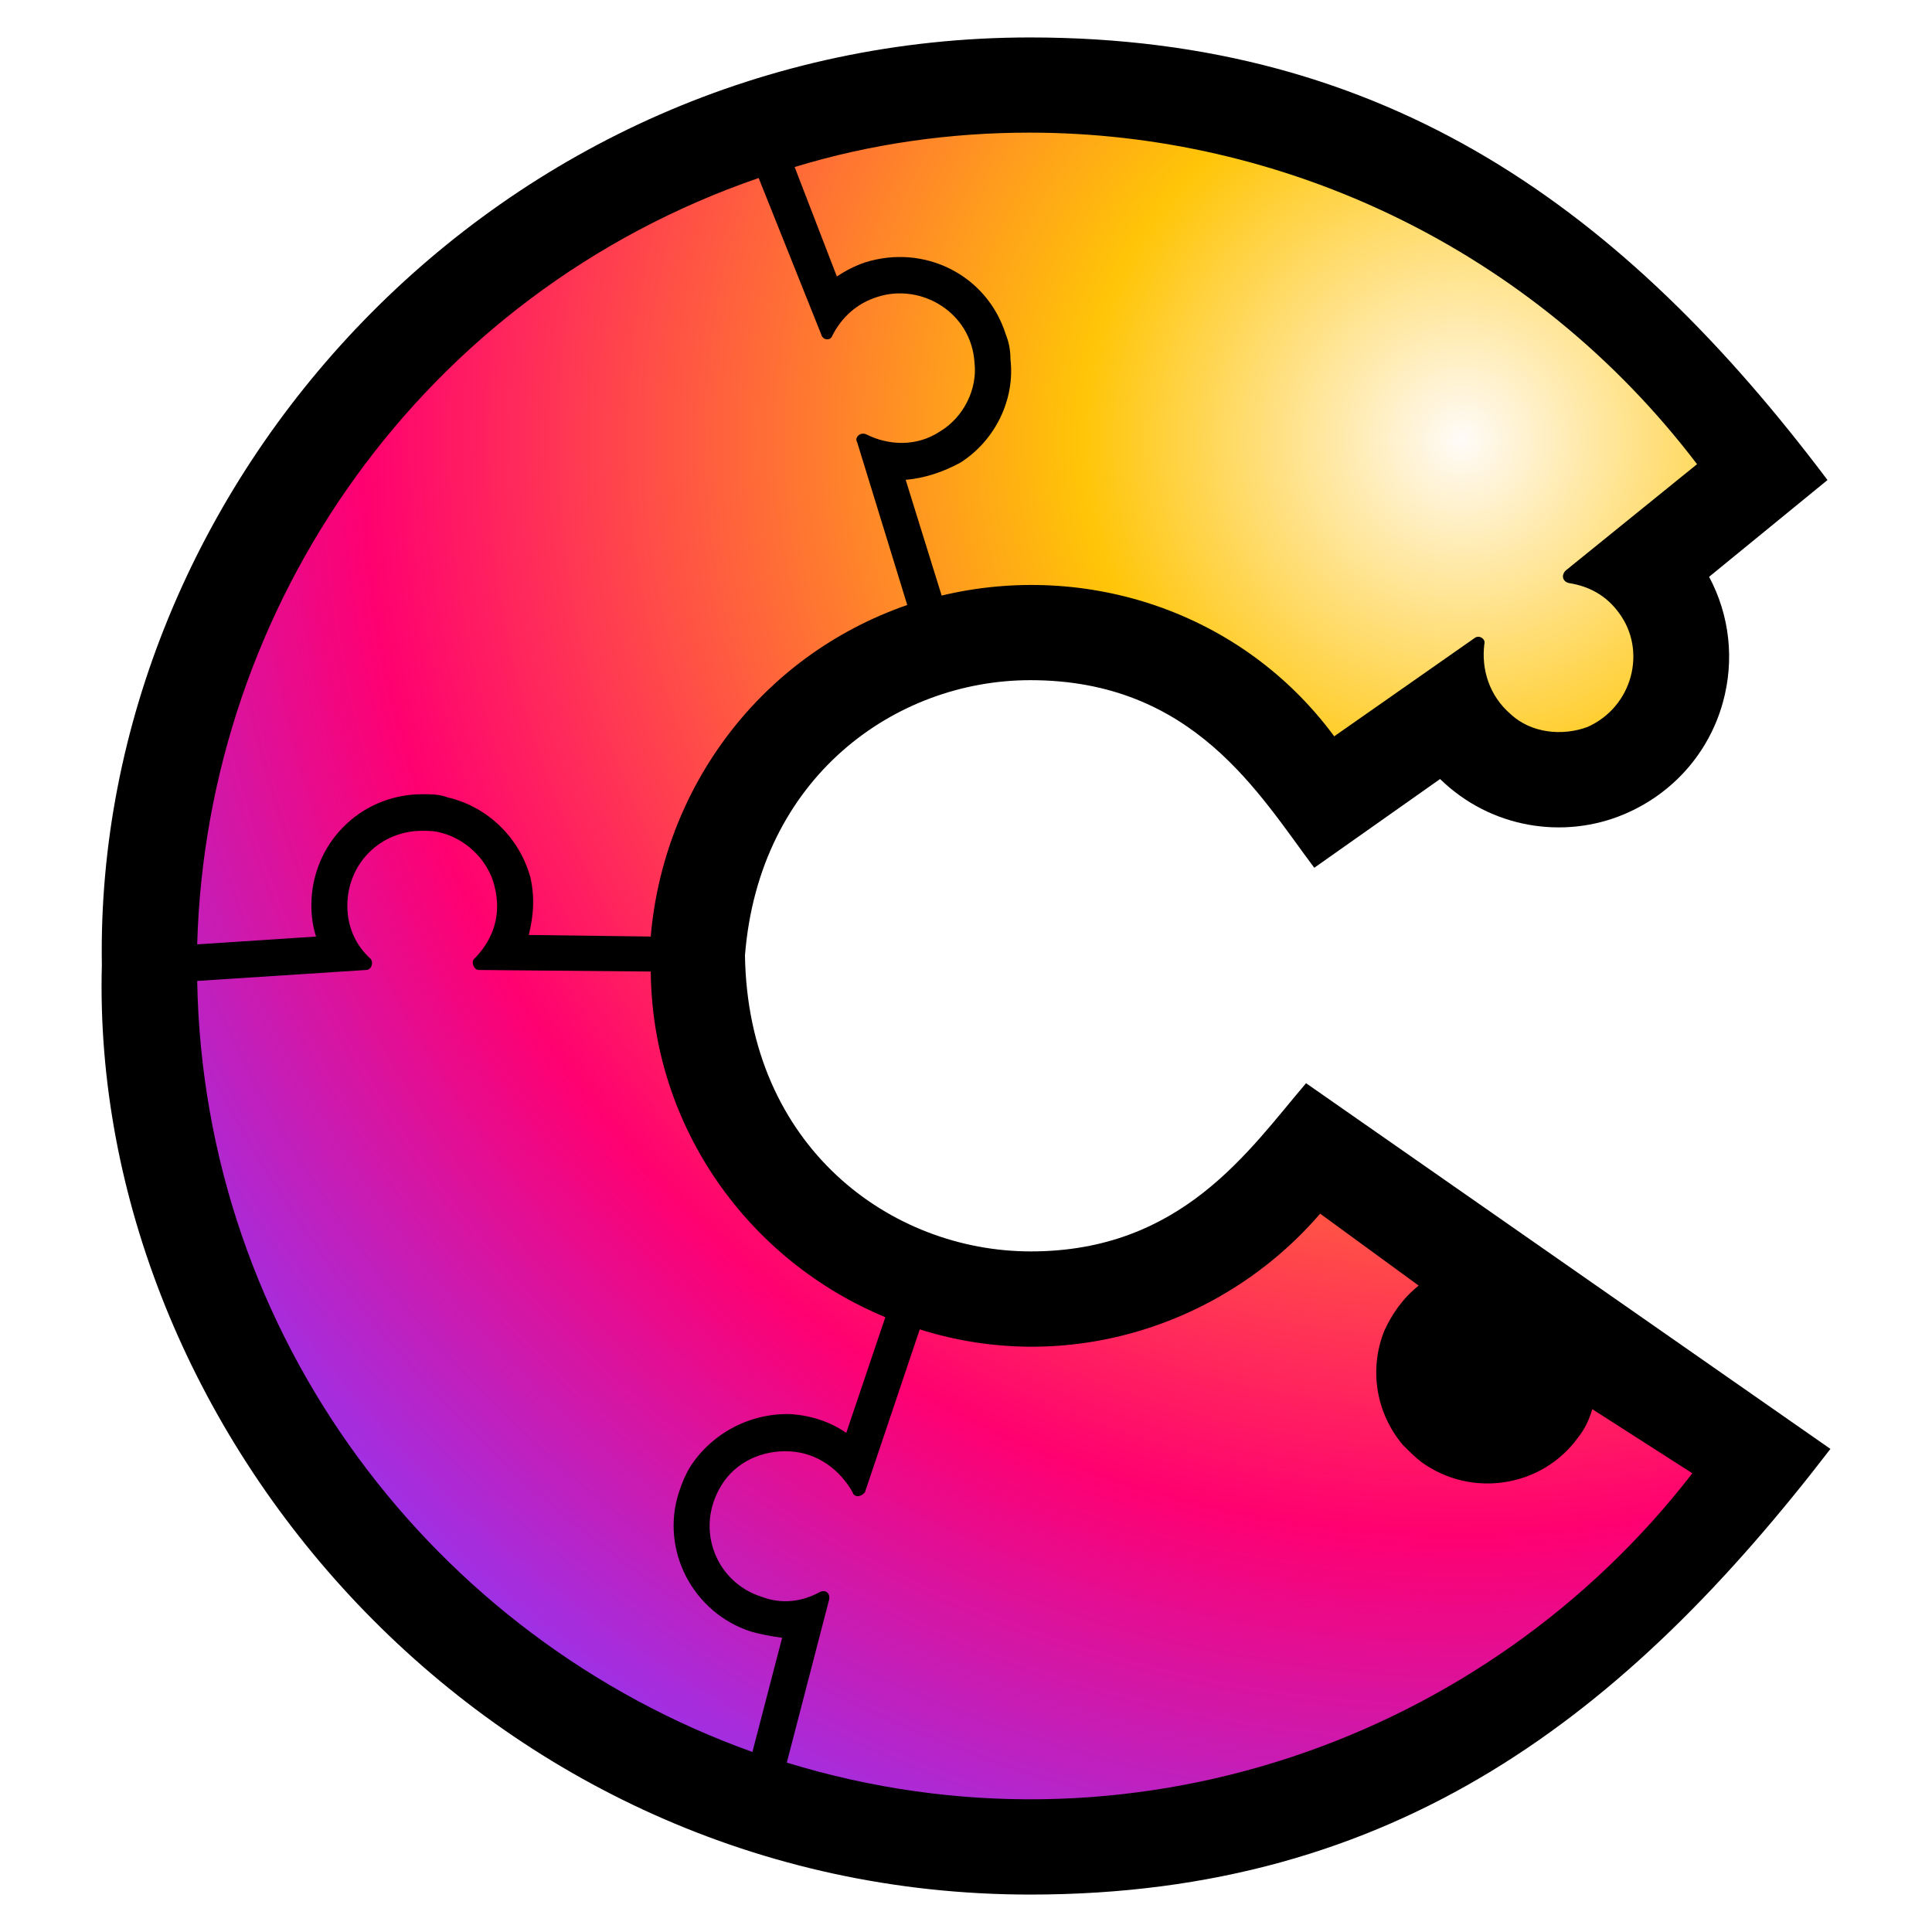
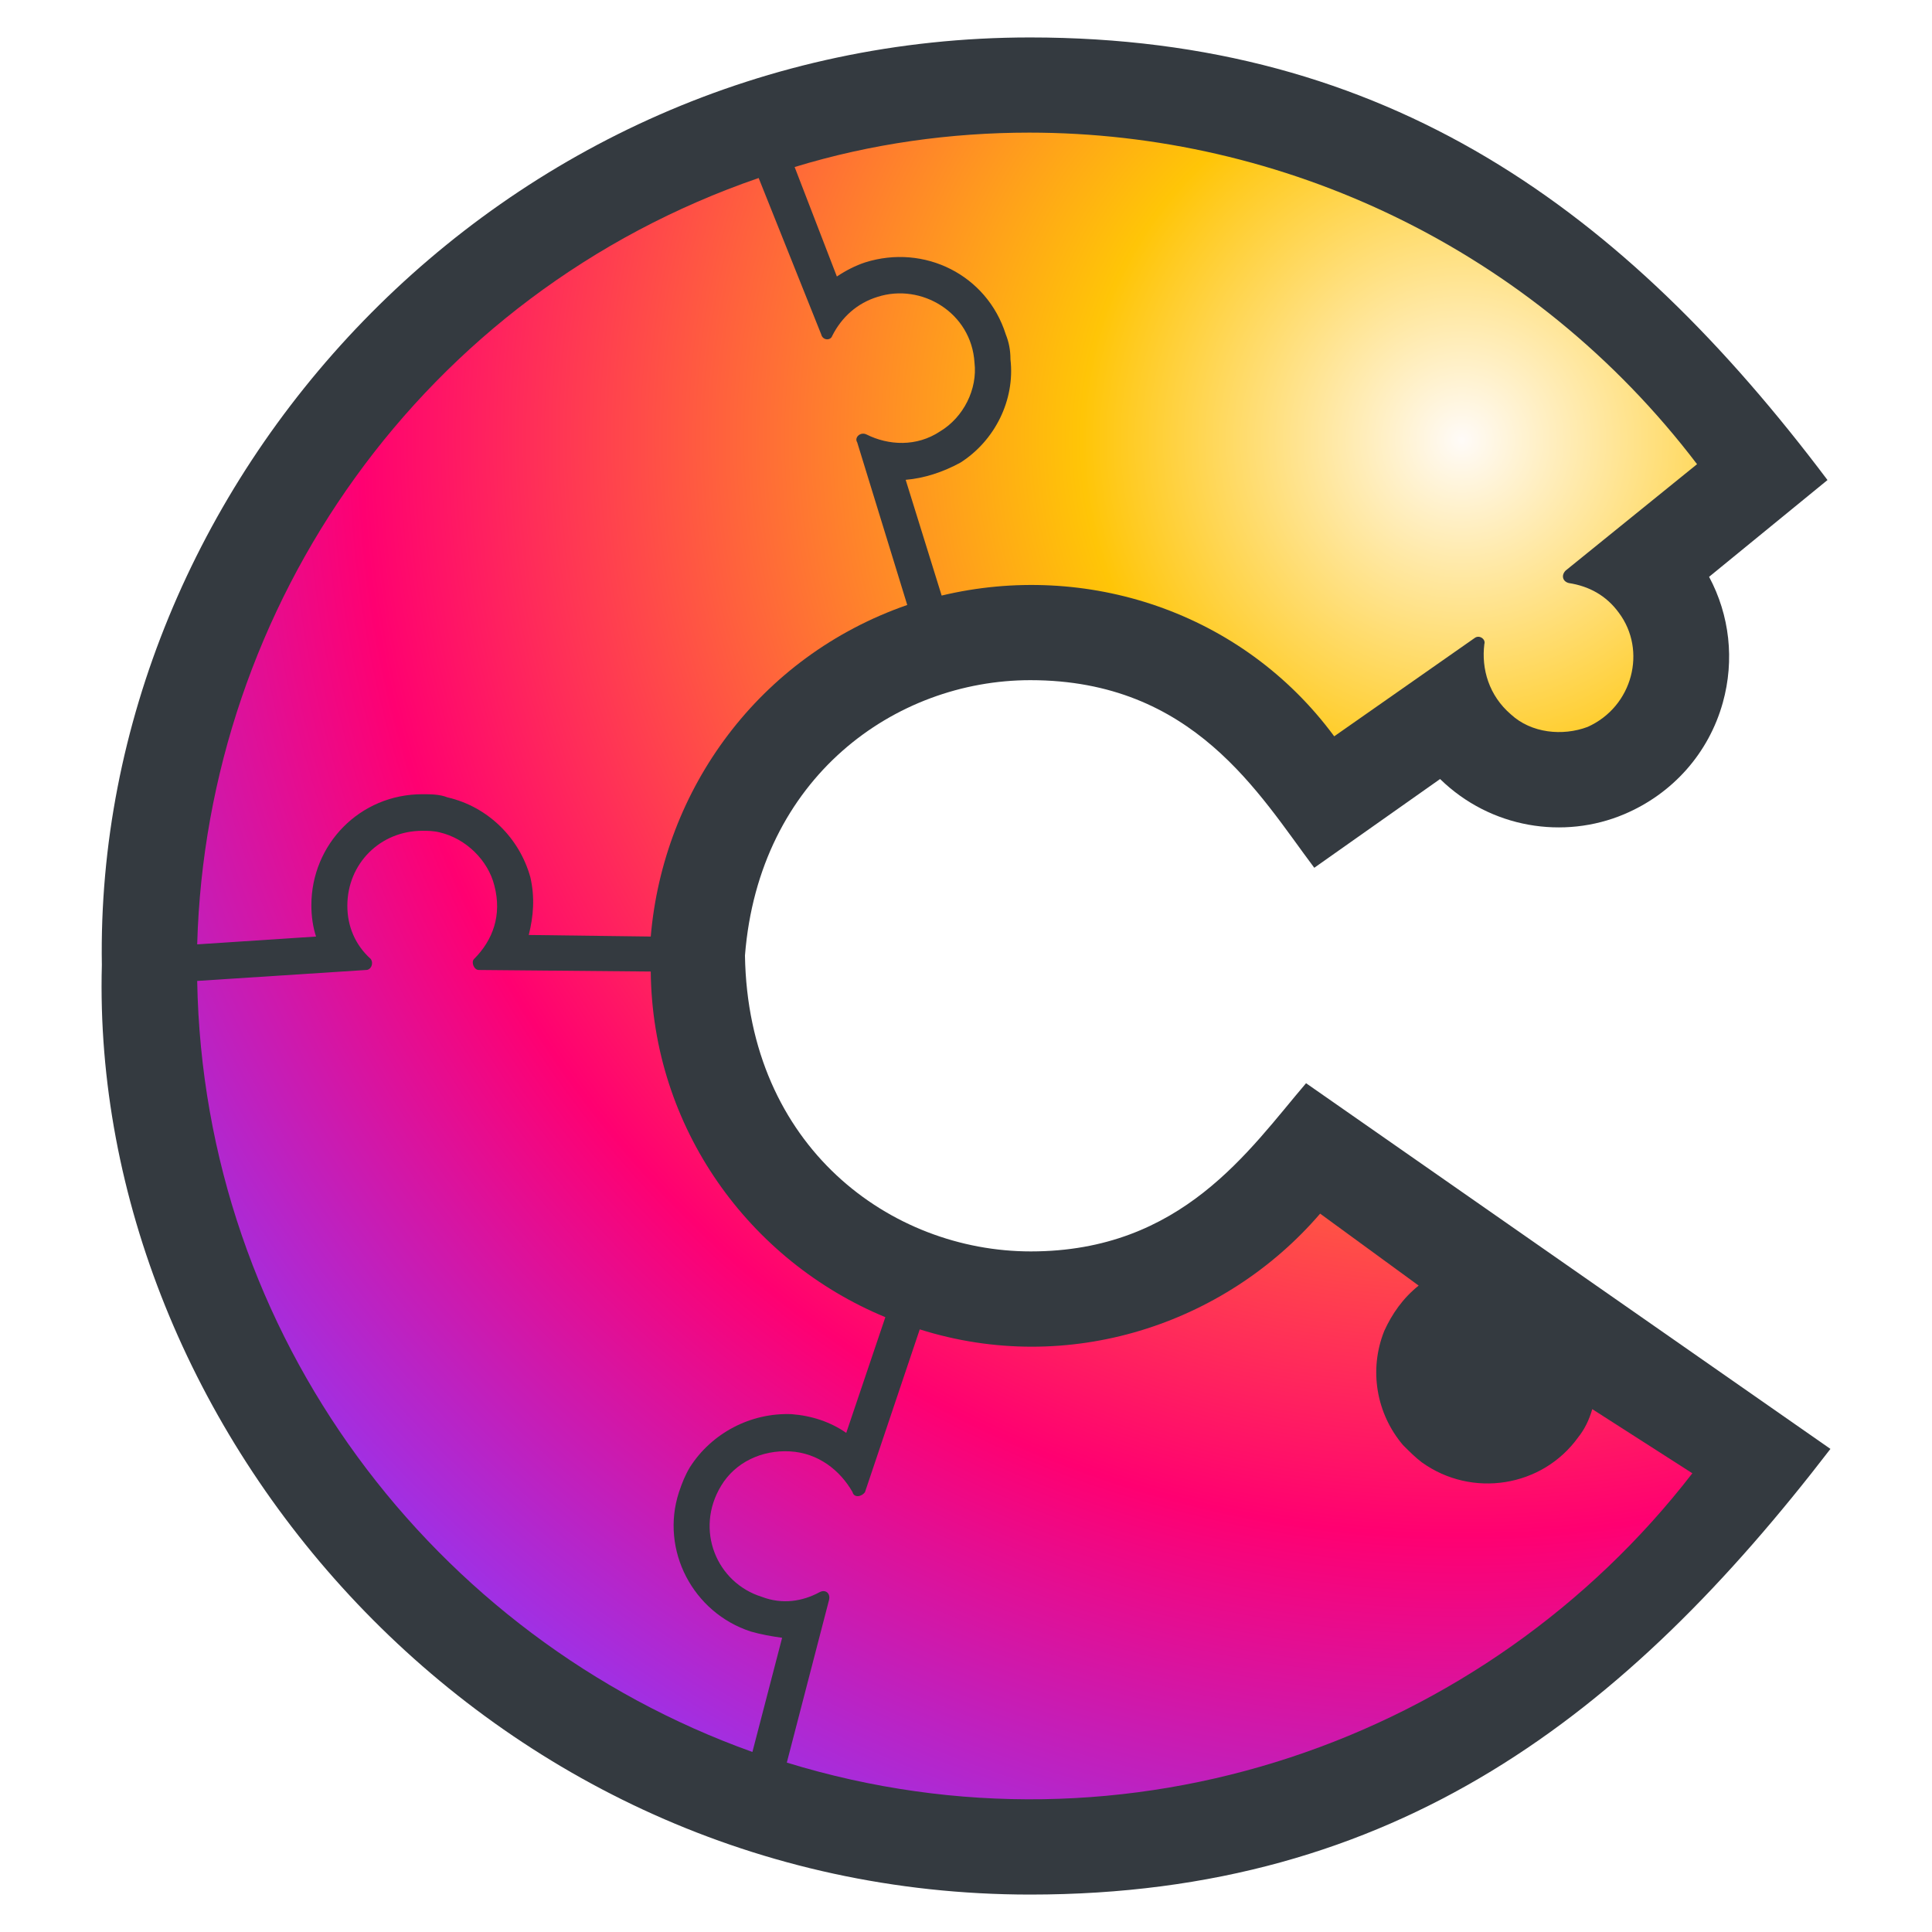
<svg xmlns="http://www.w3.org/2000/svg" width="100%" height="100%" viewBox="0 0 1000 1000" version="1.1" xml:space="preserve" style="fill-rule:evenodd;clip-rule:evenodd;stroke-linejoin:round;stroke-miterlimit:2;">
  <style>
        #c-shape { fill: black }
        @media (prefers-color-scheme: dark) {
            /* dark theme styles */
            #c-shape { fill: #343a40 }
        }
    </style>
  <g transform="matrix(1,0,0,1,-1201,-2400)">
    <g id="CVB" transform="matrix(1,0,0,1.04631,1201,-173.675)">
      <rect x="-0" y="2459.77" width="1000" height="955.743" style="fill:none;" />
      <g id="c-shape" transform="matrix(4.16667,0,0,3.98226,676.015,2879.66)">
-         <path d="M0,29.118C-7.085,37.409 -15.425,50.013 -34.195,50.013C-51.585,50.013 -69.318,37.043 -69.701,13.254C-67.956,-8.861 -51.063,-20.949 -34.246,-20.949C-13.961,-20.949 -5.837,-6.767 1.02,2.357L16.649,-8.668C22.939,-2.53 32.036,-1.137 39.51,-4.294C45.56,-6.849 50.029,-11.903 51.771,-18.16C53.248,-23.466 52.617,-29.019 50.066,-33.788L64.774,-45.809C39.54,-79.352 10.18,-100.79 -34.296,-100.79C-100.397,-100.79 -150.587,-45.293 -149.591,14.444C-151.128,72.049 -101.871,129.901 -34.281,129.908L-34.277,129.908C11.205,129.908 39.823,107.501 65.139,74.546L0,29.118Z" style="fill-rule:nonzero;" />
+         <path d="M0,29.118C-7.085,37.409 -15.425,50.013 -34.195,50.013C-51.585,50.013 -69.318,37.043 -69.701,13.254C-67.956,-8.861 -51.063,-20.949 -34.246,-20.949C-13.961,-20.949 -5.837,-6.767 1.02,2.357L16.649,-8.668C22.939,-2.53 32.036,-1.137 39.51,-4.294C45.56,-6.849 50.029,-11.903 51.771,-18.16C53.248,-23.466 52.617,-29.019 50.066,-33.788L64.774,-45.809C39.54,-79.352 10.18,-100.79 -34.296,-100.79C-100.397,-100.79 -150.587,-45.293 -149.591,14.444C-151.128,72.049 -101.871,129.901 -34.281,129.908L-34.277,129.908C11.205,129.908 39.823,107.501 65.139,74.546L0,29.118Z" style="fill:#343a40;fill-rule:nonzero;" />
      </g>
      <g transform="matrix(809.512,0,0,-773.685,755.345,2796.95)">
        <path d="M-0.807,-0.168L-0.731,-0.163C-0.733,-0.157 -0.734,-0.15 -0.734,-0.143C-0.734,-0.104 -0.703,-0.072 -0.663,-0.072C-0.658,-0.072 -0.652,-0.072 -0.647,-0.074C-0.621,-0.08 -0.601,-0.1 -0.594,-0.125C-0.591,-0.138 -0.592,-0.15 -0.595,-0.162L-0.517,-0.163C-0.509,-0.069 -0.448,0.016 -0.353,0.049L-0.385,0.153C-0.387,0.156 -0.383,0.16 -0.379,0.158C-0.365,0.151 -0.347,0.15 -0.332,0.16C-0.317,0.169 -0.308,0.187 -0.31,0.204C-0.312,0.236 -0.344,0.255 -0.372,0.246C-0.385,0.242 -0.395,0.233 -0.401,0.221C-0.402,0.218 -0.407,0.218 -0.408,0.222L-0.448,0.322C-0.663,0.248 -0.801,0.049 -0.807,-0.168Z" style="fill:url(#_Radial1);fill-rule:nonzero;" />
      </g>
      <g transform="matrix(809.511,0,0,-773.684,755.344,2672.37)">
        <path d="M-0.425,0.168L-0.398,0.098C-0.392,0.102 -0.386,0.105 -0.38,0.107C-0.342,0.119 -0.302,0.099 -0.29,0.061C-0.288,0.056 -0.287,0.051 -0.287,0.045C-0.284,0.019 -0.297,-0.007 -0.319,-0.021C-0.33,-0.027 -0.342,-0.031 -0.354,-0.032L-0.331,-0.106C-0.239,-0.084 -0.139,-0.116 -0.08,-0.196L0.01,-0.133C0.013,-0.131 0.017,-0.134 0.016,-0.137C0.014,-0.153 0.019,-0.17 0.033,-0.182C0.046,-0.194 0.066,-0.196 0.082,-0.19C0.111,-0.177 0.12,-0.141 0.102,-0.117C0.094,-0.106 0.083,-0.1 0.07,-0.098C0.066,-0.097 0.065,-0.093 0.068,-0.09L0.152,-0.022C0.047,0.116 -0.113,0.19 -0.275,0.19C-0.325,0.19 -0.376,0.183 -0.425,0.168Z" style="fill:url(#_Radial2);fill-rule:nonzero;" />
      </g>
      <g transform="matrix(809.511,0,0,-773.684,755.344,3765.74)">
        <path d="M-0.345,0.838L-0.38,0.734C-0.382,0.731 -0.387,0.73 -0.388,0.734C-0.396,0.748 -0.41,0.759 -0.428,0.76C-0.446,0.761 -0.463,0.753 -0.472,0.738C-0.489,0.71 -0.475,0.676 -0.446,0.667C-0.433,0.662 -0.42,0.664 -0.409,0.67C-0.405,0.672 -0.402,0.669 -0.403,0.665L-0.43,0.561C-0.212,0.494 0.017,0.575 0.149,0.746L0.085,0.787C0.083,0.78 0.08,0.774 0.076,0.769C0.053,0.737 0.008,0.73 -0.024,0.753C-0.028,0.756 -0.032,0.76 -0.036,0.764C-0.053,0.784 -0.058,0.812 -0.048,0.837C-0.043,0.848 -0.036,0.858 -0.026,0.866L-0.089,0.912C-0.15,0.841 -0.25,0.808 -0.345,0.838Z" style="fill:url(#_Radial3);fill-rule:nonzero;" />
      </g>
      <g transform="matrix(809.509,0,0,-773.683,755.343,3519.09)">
        <path d="M-0.711,0.79C-0.711,0.777 -0.706,0.765 -0.696,0.756C-0.694,0.753 -0.696,0.749 -0.699,0.749L-0.807,0.742C-0.803,0.515 -0.656,0.322 -0.452,0.249L-0.433,0.322C-0.44,0.323 -0.446,0.324 -0.453,0.326C-0.49,0.338 -0.511,0.378 -0.499,0.415C-0.497,0.421 -0.495,0.426 -0.492,0.431C-0.478,0.453 -0.453,0.466 -0.427,0.465C-0.414,0.464 -0.402,0.46 -0.392,0.453L-0.367,0.527C-0.454,0.563 -0.516,0.648 -0.517,0.748L-0.627,0.749C-0.63,0.749 -0.632,0.754 -0.63,0.756C-0.618,0.768 -0.612,0.784 -0.617,0.803C-0.621,0.819 -0.635,0.833 -0.652,0.837C-0.656,0.838 -0.66,0.838 -0.663,0.838C-0.69,0.838 -0.711,0.817 -0.711,0.79Z" style="fill:url(#_Radial4);fill-rule:nonzero;" />
      </g>
    </g>
  </g>
  <defs>
    <radialGradient id="_Radial1" cx="0" cy="0" r="1" gradientUnits="userSpaceOnUse" gradientTransform="matrix(1,0,0,-1,0,0.154474)">
      <stop offset="0" style="stop-color:rgb(255,251,248);stop-opacity:1" />
      <stop offset="0" style="stop-color:rgb(255,251,248);stop-opacity:1" />
      <stop offset="0.24" style="stop-color:rgb(255,197,7);stop-opacity:1" />
      <stop offset="0.7" style="stop-color:rgb(255,0,113);stop-opacity:1" />
      <stop offset="0.99" style="stop-color:rgb(150,53,240);stop-opacity:1" />
      <stop offset="1" style="stop-color:rgb(150,53,240);stop-opacity:1" />
    </radialGradient>
    <radialGradient id="_Radial2" cx="0" cy="0" r="1" gradientUnits="userSpaceOnUse" gradientTransform="matrix(1,0,0,-1,0,-0.00653857)">
      <stop offset="0" style="stop-color:rgb(255,251,248);stop-opacity:1" />
      <stop offset="0" style="stop-color:rgb(255,251,248);stop-opacity:1" />
      <stop offset="0.24" style="stop-color:rgb(255,197,7);stop-opacity:1" />
      <stop offset="0.7" style="stop-color:rgb(255,0,113);stop-opacity:1" />
      <stop offset="0.99" style="stop-color:rgb(150,53,240);stop-opacity:1" />
      <stop offset="1" style="stop-color:rgb(150,53,240);stop-opacity:1" />
    </radialGradient>
    <radialGradient id="_Radial3" cx="0" cy="0" r="1" gradientUnits="userSpaceOnUse" gradientTransform="matrix(1,0,0,-1,0,1.40665)">
      <stop offset="0" style="stop-color:rgb(255,251,248);stop-opacity:1" />
      <stop offset="0" style="stop-color:rgb(255,251,248);stop-opacity:1" />
      <stop offset="0.24" style="stop-color:rgb(255,197,7);stop-opacity:1" />
      <stop offset="0.7" style="stop-color:rgb(255,0,113);stop-opacity:1" />
      <stop offset="0.99" style="stop-color:rgb(150,53,240);stop-opacity:1" />
      <stop offset="1" style="stop-color:rgb(150,53,240);stop-opacity:1" />
    </radialGradient>
    <radialGradient id="_Radial4" cx="0" cy="0" r="1" gradientUnits="userSpaceOnUse" gradientTransform="matrix(1,0,0,-1,0,1.08786)">
      <stop offset="0" style="stop-color:rgb(255,251,248);stop-opacity:1" />
      <stop offset="0" style="stop-color:rgb(255,251,248);stop-opacity:1" />
      <stop offset="0.24" style="stop-color:rgb(255,197,7);stop-opacity:1" />
      <stop offset="0.7" style="stop-color:rgb(255,0,113);stop-opacity:1" />
      <stop offset="0.99" style="stop-color:rgb(150,53,240);stop-opacity:1" />
      <stop offset="1" style="stop-color:rgb(150,53,240);stop-opacity:1" />
    </radialGradient>
  </defs>
</svg>
